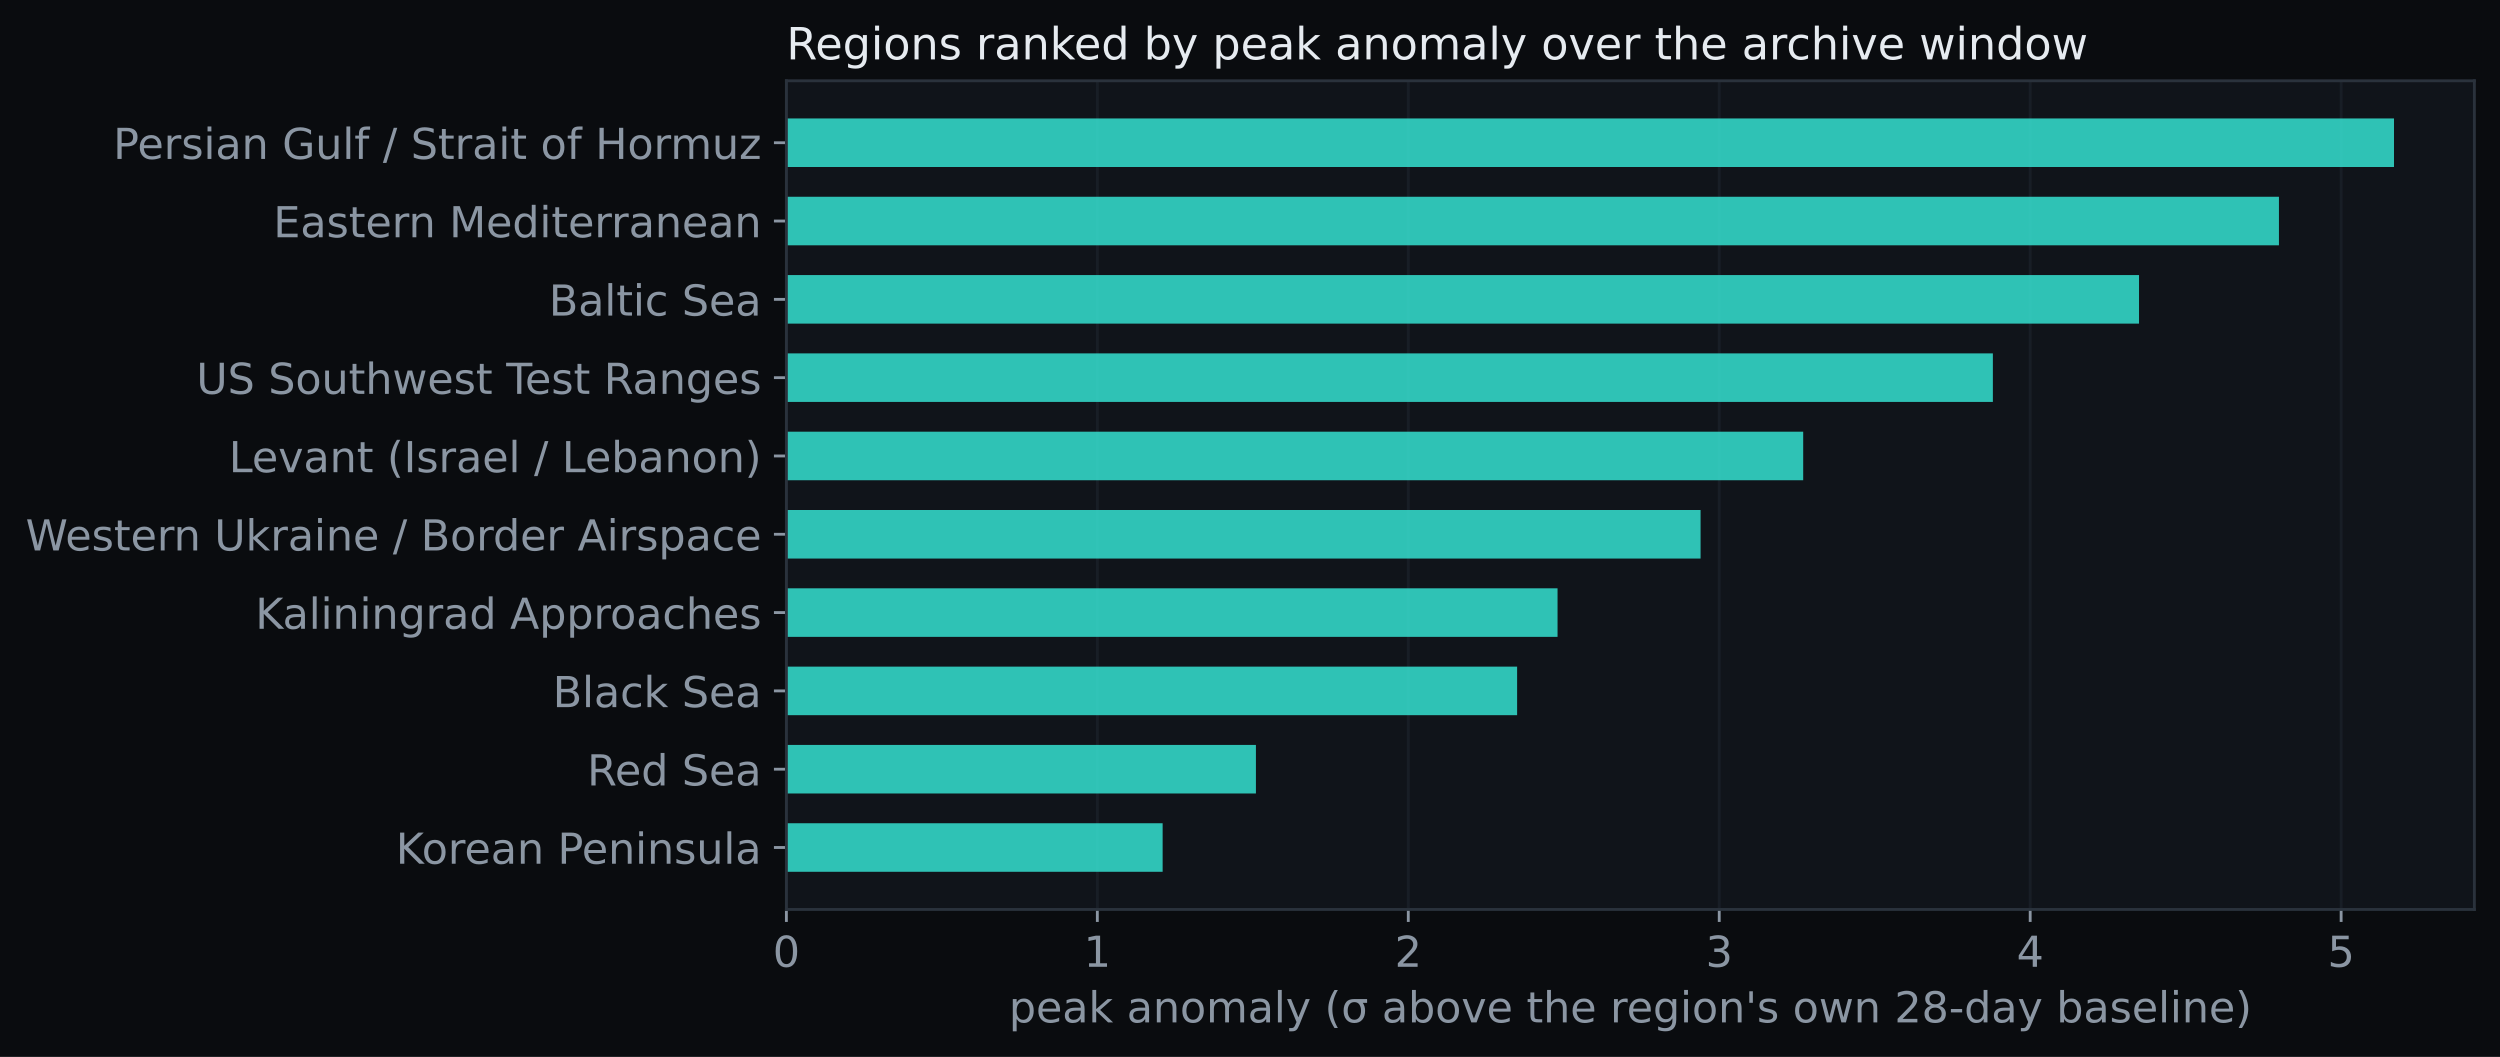
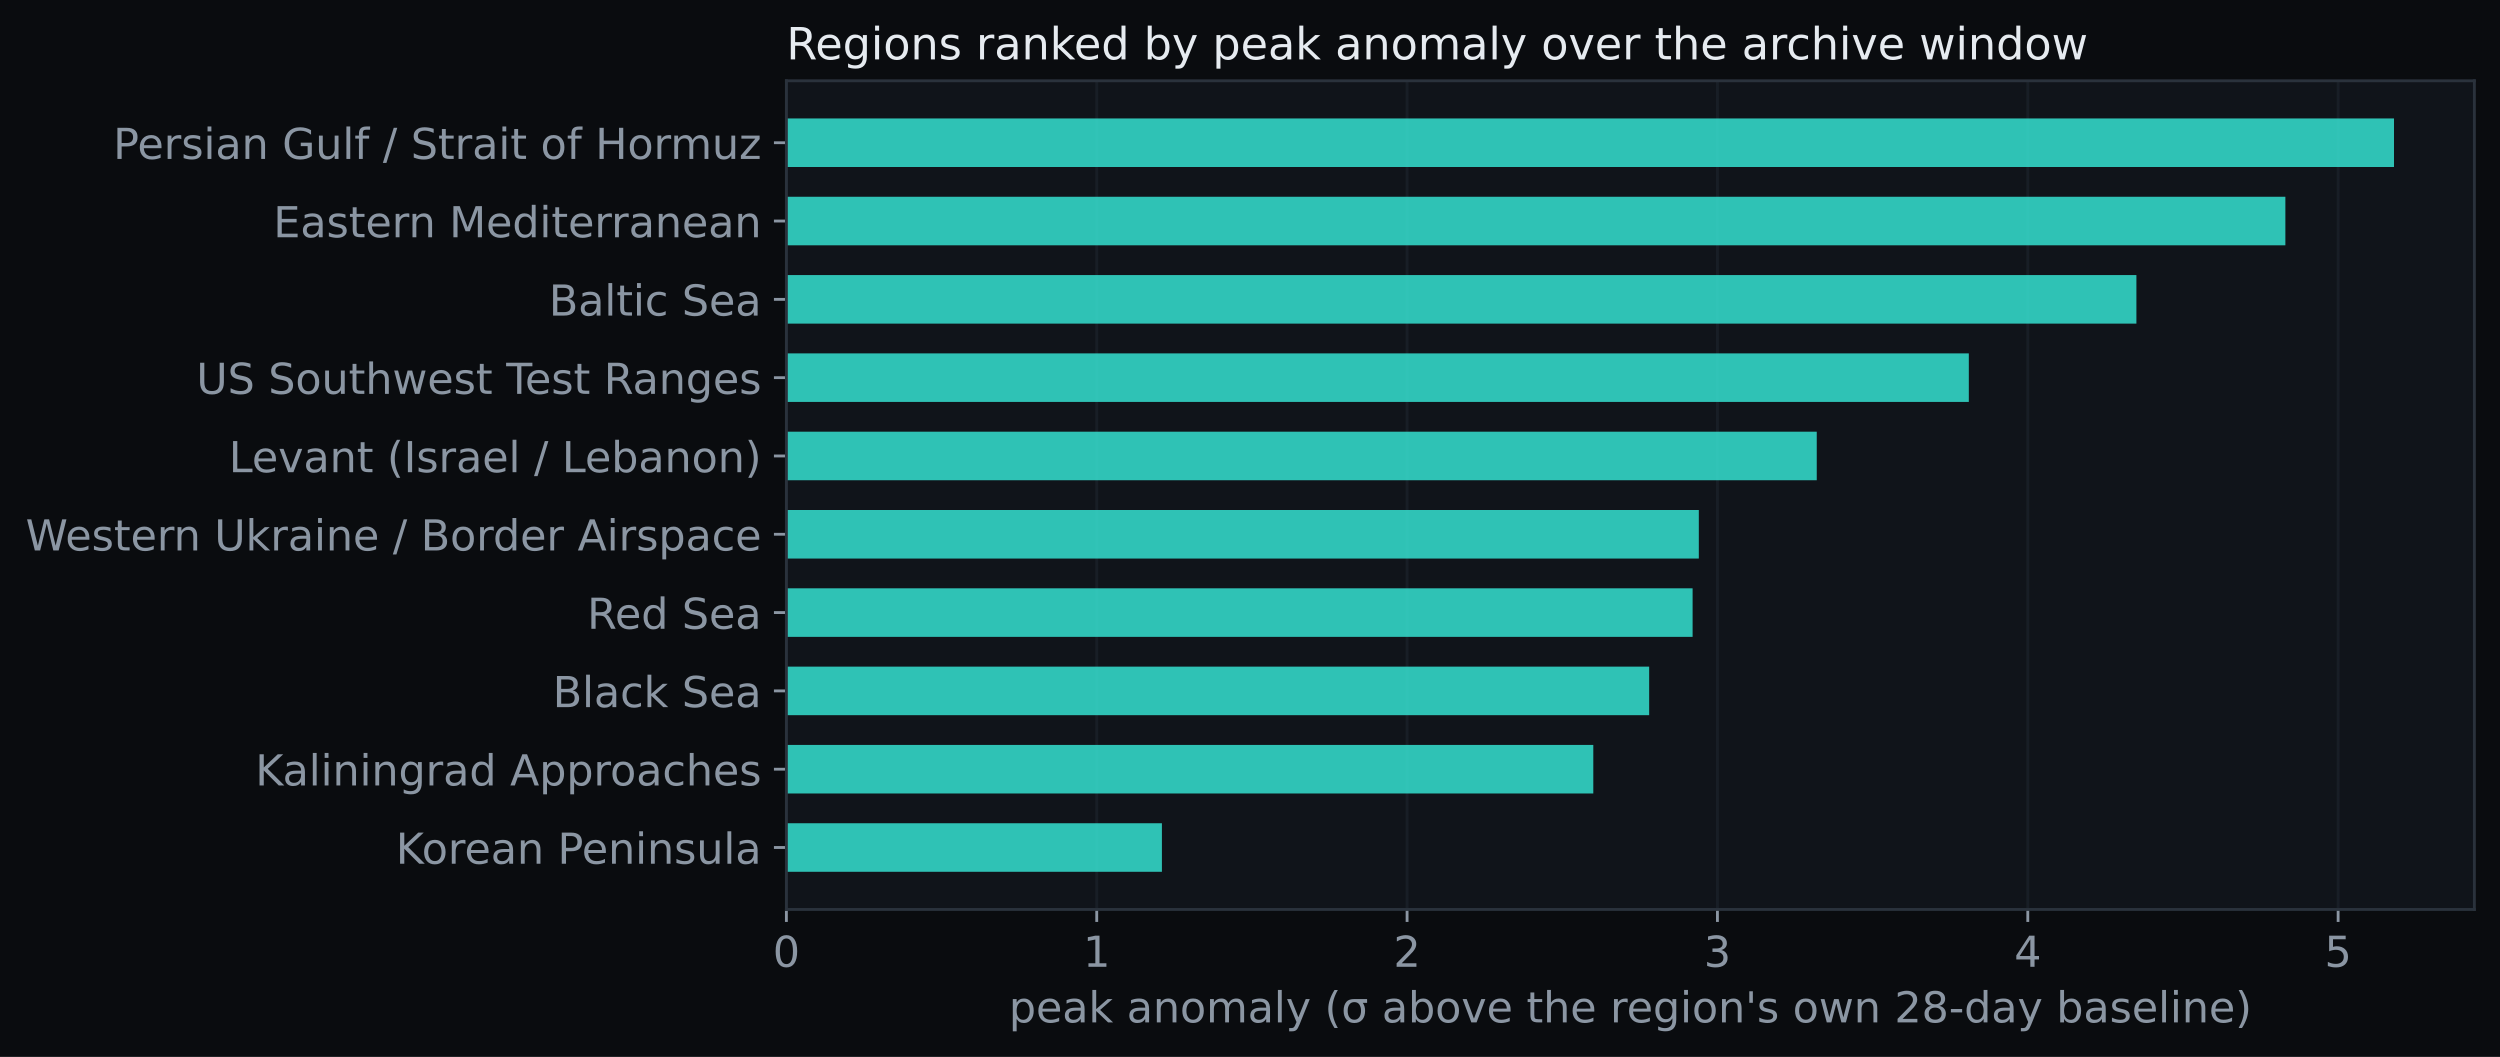
<svg xmlns="http://www.w3.org/2000/svg" xmlns:xlink="http://www.w3.org/1999/xlink" width="702.464pt" height="296.974pt" viewBox="0 0 702.464 296.974" version="1.1">
  <defs>
    <style type="text/css">*{stroke-linejoin: round; stroke-linecap: butt}</style>
  </defs>
  <g id="figure_1">
    <g id="patch_1">
      <path d="M 0 296.974  L 702.464 296.974  L 702.464 0  L 0 0  z " style="fill: #0a0c0f" />
    </g>
    <g id="axes_1">
      <g id="patch_2">
        <path d="M 220.964 255.546  L 695.264 255.546  L 695.264 22.698  L 220.964 22.698  z " style="fill: #10141a" />
      </g>
      <g id="matplotlib.axis_1">
        <g id="xtick_1">
          <g id="line2d_1">
-             <path d="M 220.964 255.546  L 220.964 22.698  " clip-path="url(#p54dd62f94b)" style="fill: none; stroke: #2a323c; stroke-opacity: 0.35; stroke-width: 0.8; stroke-linecap: square" />
+             <path d="M 220.964 255.546  L 220.964 22.698  " clip-path="url(#p4edfbb8c50)" style="fill: none; stroke: #2a323c; stroke-opacity: 0.35; stroke-width: 0.8; stroke-linecap: square" />
          </g>
          <g id="line2d_2">
            <defs>
-               <path id="m687daffcc8" d="M 0 0  L 0 3.5  " style="stroke: #8b96a3; stroke-width: 0.8" />
+               <path id="me87c4d148b" d="M 0 0  L 0 3.5  " style="stroke: #8b96a3; stroke-width: 0.8" />
            </defs>
            <g>
-               <use xlink:href="#m687daffcc8" x="220.964" y="255.546" style="fill: #8b96a3; stroke: #8b96a3; stroke-width: 0.8" />
+               <use xlink:href="#me87c4d148b" x="220.964" y="255.546" style="fill: #8b96a3; stroke: #8b96a3; stroke-width: 0.8" />
            </g>
          </g>
          <g id="text_1">
            <text style="font-size: 12px; font-family: 'DejaVu Sans'; text-anchor: middle; fill: #8b96a3" x="220.964" y="271.664" transform="rotate(-0 220.9638 271.6642)">0</text>
          </g>
        </g>
        <g id="xtick_2">
          <g id="line2d_3">
-             <path d="M 308.336 255.546  L 308.336 22.698  " clip-path="url(#p54dd62f94b)" style="fill: none; stroke: #2a323c; stroke-opacity: 0.35; stroke-width: 0.8; stroke-linecap: square" />
+             <path d="M 308.167 255.546  L 308.167 22.698  " clip-path="url(#p4edfbb8c50)" style="fill: none; stroke: #2a323c; stroke-opacity: 0.35; stroke-width: 0.8; stroke-linecap: square" />
          </g>
          <g id="line2d_4">
            <g>
-               <use xlink:href="#m687daffcc8" x="308.336" y="255.546" style="fill: #8b96a3; stroke: #8b96a3; stroke-width: 0.8" />
+               <use xlink:href="#me87c4d148b" x="308.167" y="255.546" style="fill: #8b96a3; stroke: #8b96a3; stroke-width: 0.8" />
            </g>
          </g>
          <g id="text_2">
-             <text style="font-size: 12px; font-family: 'DejaVu Sans'; text-anchor: middle; fill: #8b96a3" x="308.336" y="271.664" transform="rotate(-0 308.336 271.6642)">1</text>
+             <text style="font-size: 12px; font-family: 'DejaVu Sans'; text-anchor: middle; fill: #8b96a3" x="308.167" y="271.664" transform="rotate(-0 308.1673 271.6642)">1</text>
          </g>
        </g>
        <g id="xtick_3">
          <g id="line2d_5">
-             <path d="M 395.708 255.546  L 395.708 22.698  " clip-path="url(#p54dd62f94b)" style="fill: none; stroke: #2a323c; stroke-opacity: 0.35; stroke-width: 0.8; stroke-linecap: square" />
+             <path d="M 395.371 255.546  L 395.371 22.698  " clip-path="url(#p4edfbb8c50)" style="fill: none; stroke: #2a323c; stroke-opacity: 0.35; stroke-width: 0.8; stroke-linecap: square" />
          </g>
          <g id="line2d_6">
            <g>
-               <use xlink:href="#m687daffcc8" x="395.708" y="255.546" style="fill: #8b96a3; stroke: #8b96a3; stroke-width: 0.8" />
+               <use xlink:href="#me87c4d148b" x="395.371" y="255.546" style="fill: #8b96a3; stroke: #8b96a3; stroke-width: 0.8" />
            </g>
          </g>
          <g id="text_3">
-             <text style="font-size: 12px; font-family: 'DejaVu Sans'; text-anchor: middle; fill: #8b96a3" x="395.708" y="271.664" transform="rotate(-0 395.7082 271.6642)">2</text>
+             <text style="font-size: 12px; font-family: 'DejaVu Sans'; text-anchor: middle; fill: #8b96a3" x="395.371" y="271.664" transform="rotate(-0 395.3708 271.6642)">2</text>
          </g>
        </g>
        <g id="xtick_4">
          <g id="line2d_7">
-             <path d="M 483.08 255.546  L 483.08 22.698  " clip-path="url(#p54dd62f94b)" style="fill: none; stroke: #2a323c; stroke-opacity: 0.35; stroke-width: 0.8; stroke-linecap: square" />
+             <path d="M 482.574 255.546  L 482.574 22.698  " clip-path="url(#p4edfbb8c50)" style="fill: none; stroke: #2a323c; stroke-opacity: 0.35; stroke-width: 0.8; stroke-linecap: square" />
          </g>
          <g id="line2d_8">
            <g>
-               <use xlink:href="#m687daffcc8" x="483.08" y="255.546" style="fill: #8b96a3; stroke: #8b96a3; stroke-width: 0.8" />
+               <use xlink:href="#me87c4d148b" x="482.574" y="255.546" style="fill: #8b96a3; stroke: #8b96a3; stroke-width: 0.8" />
            </g>
          </g>
          <g id="text_4">
-             <text style="font-size: 12px; font-family: 'DejaVu Sans'; text-anchor: middle; fill: #8b96a3" x="483.08" y="271.664" transform="rotate(-0 483.0804 271.6642)">3</text>
+             <text style="font-size: 12px; font-family: 'DejaVu Sans'; text-anchor: middle; fill: #8b96a3" x="482.574" y="271.664" transform="rotate(-0 482.5743 271.6642)">3</text>
          </g>
        </g>
        <g id="xtick_5">
          <g id="line2d_9">
-             <path d="M 570.453 255.546  L 570.453 22.698  " clip-path="url(#p54dd62f94b)" style="fill: none; stroke: #2a323c; stroke-opacity: 0.35; stroke-width: 0.8; stroke-linecap: square" />
+             <path d="M 569.778 255.546  L 569.778 22.698  " clip-path="url(#p4edfbb8c50)" style="fill: none; stroke: #2a323c; stroke-opacity: 0.35; stroke-width: 0.8; stroke-linecap: square" />
          </g>
          <g id="line2d_10">
            <g>
-               <use xlink:href="#m687daffcc8" x="570.453" y="255.546" style="fill: #8b96a3; stroke: #8b96a3; stroke-width: 0.8" />
+               <use xlink:href="#me87c4d148b" x="569.778" y="255.546" style="fill: #8b96a3; stroke: #8b96a3; stroke-width: 0.8" />
            </g>
          </g>
          <g id="text_5">
-             <text style="font-size: 12px; font-family: 'DejaVu Sans'; text-anchor: middle; fill: #8b96a3" x="570.453" y="271.664" transform="rotate(-0 570.4526 271.6642)">4</text>
+             <text style="font-size: 12px; font-family: 'DejaVu Sans'; text-anchor: middle; fill: #8b96a3" x="569.778" y="271.664" transform="rotate(-0 569.7779 271.6642)">4</text>
          </g>
        </g>
        <g id="xtick_6">
          <g id="line2d_11">
-             <path d="M 657.825 255.546  L 657.825 22.698  " clip-path="url(#p54dd62f94b)" style="fill: none; stroke: #2a323c; stroke-opacity: 0.35; stroke-width: 0.8; stroke-linecap: square" />
+             <path d="M 656.981 255.546  L 656.981 22.698  " clip-path="url(#p4edfbb8c50)" style="fill: none; stroke: #2a323c; stroke-opacity: 0.35; stroke-width: 0.8; stroke-linecap: square" />
          </g>
          <g id="line2d_12">
            <g>
-               <use xlink:href="#m687daffcc8" x="657.825" y="255.546" style="fill: #8b96a3; stroke: #8b96a3; stroke-width: 0.8" />
+               <use xlink:href="#me87c4d148b" x="656.981" y="255.546" style="fill: #8b96a3; stroke: #8b96a3; stroke-width: 0.8" />
            </g>
          </g>
          <g id="text_6">
-             <text style="font-size: 12px; font-family: 'DejaVu Sans'; text-anchor: middle; fill: #8b96a3" x="657.825" y="271.664" transform="rotate(-0 657.8248 271.6642)">5</text>
+             <text style="font-size: 12px; font-family: 'DejaVu Sans'; text-anchor: middle; fill: #8b96a3" x="656.981" y="271.664" transform="rotate(-0 656.9814 271.6642)">5</text>
          </g>
        </g>
        <g id="text_7">
          <text style="font-size: 12px; font-family: 'DejaVu Sans'; text-anchor: middle; fill: #8b96a3" x="458.114" y="287.278" transform="rotate(-0 458.1137 287.2779)">peak anomaly (σ above the region's own 28-day baseline)</text>
        </g>
      </g>
      <g id="matplotlib.axis_2">
        <g id="ytick_1">
          <g id="line2d_13">
-             <path d="M 220.964 238.141  L 695.264 238.141  " clip-path="url(#p54dd62f94b)" style="fill: none; stroke: #2a323c; stroke-opacity: 0; stroke-width: 0.8; stroke-linecap: square" />
+             <path d="M 220.964 238.141  L 695.264 238.141  " clip-path="url(#p4edfbb8c50)" style="fill: none; stroke: #2a323c; stroke-opacity: 0; stroke-width: 0.8; stroke-linecap: square" />
          </g>
          <g id="line2d_14">
            <defs>
-               <path id="mb19d4b06ca" d="M 0 0  L -3.5 0  " style="stroke: #8b96a3; stroke-width: 0.8" />
+               <path id="m186c1a3183" d="M 0 0  L -3.5 0  " style="stroke: #8b96a3; stroke-width: 0.8" />
            </defs>
            <g>
-               <use xlink:href="#mb19d4b06ca" x="220.964" y="238.141" style="fill: #8b96a3; stroke: #8b96a3; stroke-width: 0.8" />
+               <use xlink:href="#m186c1a3183" x="220.964" y="238.141" style="fill: #8b96a3; stroke: #8b96a3; stroke-width: 0.8" />
            </g>
          </g>
          <g id="text_8">
            <text style="font-size: 12px; font-family: 'DejaVu Sans'; text-anchor: end; fill: #8b96a3" x="213.964" y="242.7" transform="rotate(-0 213.9638 242.6998)">Korean Peninsula</text>
          </g>
        </g>
        <g id="ytick_2">
          <g id="line2d_15">
-             <path d="M 220.964 216.137  L 695.264 216.137  " clip-path="url(#p54dd62f94b)" style="fill: none; stroke: #2a323c; stroke-opacity: 0; stroke-width: 0.8; stroke-linecap: square" />
+             <path d="M 220.964 216.137  L 695.264 216.137  " clip-path="url(#p4edfbb8c50)" style="fill: none; stroke: #2a323c; stroke-opacity: 0; stroke-width: 0.8; stroke-linecap: square" />
          </g>
          <g id="line2d_16">
            <g>
-               <use xlink:href="#mb19d4b06ca" x="220.964" y="216.137" style="fill: #8b96a3; stroke: #8b96a3; stroke-width: 0.8" />
+               <use xlink:href="#m186c1a3183" x="220.964" y="216.137" style="fill: #8b96a3; stroke: #8b96a3; stroke-width: 0.8" />
            </g>
          </g>
          <g id="text_9">
-             <text style="font-size: 12px; font-family: 'DejaVu Sans'; text-anchor: end; fill: #8b96a3" x="213.964" y="220.696" transform="rotate(-0 213.9638 220.6957)">Red Sea</text>
+             <text style="font-size: 12px; font-family: 'DejaVu Sans'; text-anchor: end; fill: #8b96a3" x="213.964" y="220.696" transform="rotate(-0 213.9638 220.6957)">Kaliningrad Approaches</text>
          </g>
        </g>
        <g id="ytick_3">
          <g id="line2d_17">
-             <path d="M 220.964 194.132  L 695.264 194.132  " clip-path="url(#p54dd62f94b)" style="fill: none; stroke: #2a323c; stroke-opacity: 0; stroke-width: 0.8; stroke-linecap: square" />
+             <path d="M 220.964 194.132  L 695.264 194.132  " clip-path="url(#p4edfbb8c50)" style="fill: none; stroke: #2a323c; stroke-opacity: 0; stroke-width: 0.8; stroke-linecap: square" />
          </g>
          <g id="line2d_18">
            <g>
-               <use xlink:href="#mb19d4b06ca" x="220.964" y="194.132" style="fill: #8b96a3; stroke: #8b96a3; stroke-width: 0.8" />
+               <use xlink:href="#m186c1a3183" x="220.964" y="194.132" style="fill: #8b96a3; stroke: #8b96a3; stroke-width: 0.8" />
            </g>
          </g>
          <g id="text_10">
            <text style="font-size: 12px; font-family: 'DejaVu Sans'; text-anchor: end; fill: #8b96a3" x="213.964" y="198.692" transform="rotate(-0 213.9638 198.6915)">Black Sea</text>
          </g>
        </g>
        <g id="ytick_4">
          <g id="line2d_19">
-             <path d="M 220.964 172.128  L 695.264 172.128  " clip-path="url(#p54dd62f94b)" style="fill: none; stroke: #2a323c; stroke-opacity: 0; stroke-width: 0.8; stroke-linecap: square" />
+             <path d="M 220.964 172.128  L 695.264 172.128  " clip-path="url(#p4edfbb8c50)" style="fill: none; stroke: #2a323c; stroke-opacity: 0; stroke-width: 0.8; stroke-linecap: square" />
          </g>
          <g id="line2d_20">
            <g>
-               <use xlink:href="#mb19d4b06ca" x="220.964" y="172.128" style="fill: #8b96a3; stroke: #8b96a3; stroke-width: 0.8" />
+               <use xlink:href="#m186c1a3183" x="220.964" y="172.128" style="fill: #8b96a3; stroke: #8b96a3; stroke-width: 0.8" />
            </g>
          </g>
          <g id="text_11">
-             <text style="font-size: 12px; font-family: 'DejaVu Sans'; text-anchor: end; fill: #8b96a3" x="213.964" y="176.687" transform="rotate(-0 213.9638 176.6873)">Kaliningrad Approaches</text>
+             <text style="font-size: 12px; font-family: 'DejaVu Sans'; text-anchor: end; fill: #8b96a3" x="213.964" y="176.687" transform="rotate(-0 213.9638 176.6873)">Red Sea</text>
          </g>
        </g>
        <g id="ytick_5">
          <g id="line2d_21">
-             <path d="M 220.964 150.124  L 695.264 150.124  " clip-path="url(#p54dd62f94b)" style="fill: none; stroke: #2a323c; stroke-opacity: 0; stroke-width: 0.8; stroke-linecap: square" />
+             <path d="M 220.964 150.124  L 695.264 150.124  " clip-path="url(#p4edfbb8c50)" style="fill: none; stroke: #2a323c; stroke-opacity: 0; stroke-width: 0.8; stroke-linecap: square" />
          </g>
          <g id="line2d_22">
            <g>
-               <use xlink:href="#mb19d4b06ca" x="220.964" y="150.124" style="fill: #8b96a3; stroke: #8b96a3; stroke-width: 0.8" />
+               <use xlink:href="#m186c1a3183" x="220.964" y="150.124" style="fill: #8b96a3; stroke: #8b96a3; stroke-width: 0.8" />
            </g>
          </g>
          <g id="text_12">
            <text style="font-size: 12px; font-family: 'DejaVu Sans'; text-anchor: end; fill: #8b96a3" x="213.964" y="154.683" transform="rotate(-0 213.9638 154.6832)">Western Ukraine / Border Airspace</text>
          </g>
        </g>
        <g id="ytick_6">
          <g id="line2d_23">
-             <path d="M 220.964 128.12  L 695.264 128.12  " clip-path="url(#p54dd62f94b)" style="fill: none; stroke: #2a323c; stroke-opacity: 0; stroke-width: 0.8; stroke-linecap: square" />
+             <path d="M 220.964 128.12  L 695.264 128.12  " clip-path="url(#p4edfbb8c50)" style="fill: none; stroke: #2a323c; stroke-opacity: 0; stroke-width: 0.8; stroke-linecap: square" />
          </g>
          <g id="line2d_24">
            <g>
-               <use xlink:href="#mb19d4b06ca" x="220.964" y="128.12" style="fill: #8b96a3; stroke: #8b96a3; stroke-width: 0.8" />
+               <use xlink:href="#m186c1a3183" x="220.964" y="128.12" style="fill: #8b96a3; stroke: #8b96a3; stroke-width: 0.8" />
            </g>
          </g>
          <g id="text_13">
            <text style="font-size: 12px; font-family: 'DejaVu Sans'; text-anchor: end; fill: #8b96a3" x="213.964" y="132.679" transform="rotate(-0 213.9638 132.679)">Levant (Israel / Lebanon)</text>
          </g>
        </g>
        <g id="ytick_7">
          <g id="line2d_25">
-             <path d="M 220.964 106.116  L 695.264 106.116  " clip-path="url(#p54dd62f94b)" style="fill: none; stroke: #2a323c; stroke-opacity: 0; stroke-width: 0.8; stroke-linecap: square" />
+             <path d="M 220.964 106.116  L 695.264 106.116  " clip-path="url(#p4edfbb8c50)" style="fill: none; stroke: #2a323c; stroke-opacity: 0; stroke-width: 0.8; stroke-linecap: square" />
          </g>
          <g id="line2d_26">
            <g>
-               <use xlink:href="#mb19d4b06ca" x="220.964" y="106.116" style="fill: #8b96a3; stroke: #8b96a3; stroke-width: 0.8" />
+               <use xlink:href="#m186c1a3183" x="220.964" y="106.116" style="fill: #8b96a3; stroke: #8b96a3; stroke-width: 0.8" />
            </g>
          </g>
          <g id="text_14">
            <text style="font-size: 12px; font-family: 'DejaVu Sans'; text-anchor: end; fill: #8b96a3" x="213.964" y="110.675" transform="rotate(-0 213.9638 110.6749)">US Southwest Test Ranges</text>
          </g>
        </g>
        <g id="ytick_8">
          <g id="line2d_27">
-             <path d="M 220.964 84.112  L 695.264 84.112  " clip-path="url(#p54dd62f94b)" style="fill: none; stroke: #2a323c; stroke-opacity: 0; stroke-width: 0.8; stroke-linecap: square" />
+             <path d="M 220.964 84.112  L 695.264 84.112  " clip-path="url(#p4edfbb8c50)" style="fill: none; stroke: #2a323c; stroke-opacity: 0; stroke-width: 0.8; stroke-linecap: square" />
          </g>
          <g id="line2d_28">
            <g>
-               <use xlink:href="#mb19d4b06ca" x="220.964" y="84.112" style="fill: #8b96a3; stroke: #8b96a3; stroke-width: 0.8" />
+               <use xlink:href="#m186c1a3183" x="220.964" y="84.112" style="fill: #8b96a3; stroke: #8b96a3; stroke-width: 0.8" />
            </g>
          </g>
          <g id="text_15">
            <text style="font-size: 12px; font-family: 'DejaVu Sans'; text-anchor: end; fill: #8b96a3" x="213.964" y="88.671" transform="rotate(-0 213.9638 88.67071)">Baltic Sea</text>
          </g>
        </g>
        <g id="ytick_9">
          <g id="line2d_29">
-             <path d="M 220.964 62.107  L 695.264 62.107  " clip-path="url(#p54dd62f94b)" style="fill: none; stroke: #2a323c; stroke-opacity: 0; stroke-width: 0.8; stroke-linecap: square" />
+             <path d="M 220.964 62.107  L 695.264 62.107  " clip-path="url(#p4edfbb8c50)" style="fill: none; stroke: #2a323c; stroke-opacity: 0; stroke-width: 0.8; stroke-linecap: square" />
          </g>
          <g id="line2d_30">
            <g>
-               <use xlink:href="#mb19d4b06ca" x="220.964" y="62.107" style="fill: #8b96a3; stroke: #8b96a3; stroke-width: 0.8" />
+               <use xlink:href="#m186c1a3183" x="220.964" y="62.107" style="fill: #8b96a3; stroke: #8b96a3; stroke-width: 0.8" />
            </g>
          </g>
          <g id="text_16">
            <text style="font-size: 12px; font-family: 'DejaVu Sans'; text-anchor: end; fill: #8b96a3" x="213.964" y="66.667" transform="rotate(-0 213.9638 66.66656)">Eastern Mediterranean</text>
          </g>
        </g>
        <g id="ytick_10">
          <g id="line2d_31">
-             <path d="M 220.964 40.103  L 695.264 40.103  " clip-path="url(#p54dd62f94b)" style="fill: none; stroke: #2a323c; stroke-opacity: 0; stroke-width: 0.8; stroke-linecap: square" />
+             <path d="M 220.964 40.103  L 695.264 40.103  " clip-path="url(#p4edfbb8c50)" style="fill: none; stroke: #2a323c; stroke-opacity: 0; stroke-width: 0.8; stroke-linecap: square" />
          </g>
          <g id="line2d_32">
            <g>
-               <use xlink:href="#mb19d4b06ca" x="220.964" y="40.103" style="fill: #8b96a3; stroke: #8b96a3; stroke-width: 0.8" />
+               <use xlink:href="#m186c1a3183" x="220.964" y="40.103" style="fill: #8b96a3; stroke: #8b96a3; stroke-width: 0.8" />
            </g>
          </g>
          <g id="text_17">
            <text style="font-size: 12px; font-family: 'DejaVu Sans'; text-anchor: end; fill: #8b96a3" x="213.964" y="44.662" transform="rotate(-0 213.9638 44.6624)">Persian Gulf / Strait of Hormuz</text>
          </g>
        </g>
      </g>
      <g id="patch_3">
-         <path d="M 220.964 244.962  L 326.684 244.962  L 326.684 231.319  L 220.964 231.319  z " clip-path="url(#p54dd62f94b)" style="fill: #35e0d0; opacity: 0.85" />
+         <path d="M 220.964 244.962  L 326.48 244.962  L 326.48 231.319  L 220.964 231.319  z " clip-path="url(#p4edfbb8c50)" style="fill: #35e0d0; opacity: 0.85" />
      </g>
      <g id="patch_4">
-         <path d="M 220.964 222.958  L 352.896 222.958  L 352.896 209.315  L 220.964 209.315  z " clip-path="url(#p54dd62f94b)" style="fill: #35e0d0; opacity: 0.85" />
+         <path d="M 220.964 222.958  L 447.693 222.958  L 447.693 209.315  L 220.964 209.315  z " clip-path="url(#p4edfbb8c50)" style="fill: #35e0d0; opacity: 0.85" />
      </g>
      <g id="patch_5">
-         <path d="M 220.964 200.954  L 426.288 200.954  L 426.288 187.311  L 220.964 187.311  z " clip-path="url(#p54dd62f94b)" style="fill: #35e0d0; opacity: 0.85" />
+         <path d="M 220.964 200.954  L 463.39 200.954  L 463.39 187.311  L 220.964 187.311  z " clip-path="url(#p4edfbb8c50)" style="fill: #35e0d0; opacity: 0.85" />
      </g>
      <g id="patch_6">
-         <path d="M 220.964 178.95  L 437.647 178.95  L 437.647 165.307  L 220.964 165.307  z " clip-path="url(#p54dd62f94b)" style="fill: #35e0d0; opacity: 0.85" />
+         <path d="M 220.964 178.95  L 475.598 178.95  L 475.598 165.307  L 220.964 165.307  z " clip-path="url(#p4edfbb8c50)" style="fill: #35e0d0; opacity: 0.85" />
      </g>
      <g id="patch_7">
-         <path d="M 220.964 156.945  L 477.838 156.945  L 477.838 143.303  L 220.964 143.303  z " clip-path="url(#p54dd62f94b)" style="fill: #35e0d0; opacity: 0.85" />
+         <path d="M 220.964 156.945  L 477.342 156.945  L 477.342 143.303  L 220.964 143.303  z " clip-path="url(#p4edfbb8c50)" style="fill: #35e0d0; opacity: 0.85" />
      </g>
      <g id="patch_8">
-         <path d="M 220.964 134.941  L 506.671 134.941  L 506.671 121.299  L 220.964 121.299  z " clip-path="url(#p54dd62f94b)" style="fill: #35e0d0; opacity: 0.85" />
+         <path d="M 220.964 134.941  L 510.479 134.941  L 510.479 121.299  L 220.964 121.299  z " clip-path="url(#p4edfbb8c50)" style="fill: #35e0d0; opacity: 0.85" />
      </g>
      <g id="patch_9">
-         <path d="M 220.964 112.937  L 559.968 112.937  L 559.968 99.295  L 220.964 99.295  z " clip-path="url(#p54dd62f94b)" style="fill: #35e0d0; opacity: 0.85" />
+         <path d="M 220.964 112.937  L 553.209 112.937  L 553.209 99.295  L 220.964 99.295  z " clip-path="url(#p4edfbb8c50)" style="fill: #35e0d0; opacity: 0.85" />
      </g>
      <g id="patch_10">
-         <path d="M 220.964 90.933  L 601.033 90.933  L 601.033 77.29  L 220.964 77.29  z " clip-path="url(#p54dd62f94b)" style="fill: #35e0d0; opacity: 0.85" />
+         <path d="M 220.964 90.933  L 600.299 90.933  L 600.299 77.29  L 220.964 77.29  z " clip-path="url(#p4edfbb8c50)" style="fill: #35e0d0; opacity: 0.85" />
      </g>
      <g id="patch_11">
-         <path d="M 220.964 68.929  L 640.35 68.929  L 640.35 55.286  L 220.964 55.286  z " clip-path="url(#p54dd62f94b)" style="fill: #35e0d0; opacity: 0.85" />
+         <path d="M 220.964 68.929  L 642.157 68.929  L 642.157 55.286  L 220.964 55.286  z " clip-path="url(#p4edfbb8c50)" style="fill: #35e0d0; opacity: 0.85" />
      </g>
      <g id="patch_12">
-         <path d="M 220.964 46.925  L 672.678 46.925  L 672.678 33.282  L 220.964 33.282  z " clip-path="url(#p54dd62f94b)" style="fill: #35e0d0; opacity: 0.85" />
+         <path d="M 220.964 46.925  L 672.678 46.925  L 672.678 33.282  L 220.964 33.282  z " clip-path="url(#p4edfbb8c50)" style="fill: #35e0d0; opacity: 0.85" />
      </g>
      <g id="patch_13">
        <path d="M 220.964 255.546  L 220.964 22.698  " style="fill: none; stroke: #2a323c; stroke-width: 0.8; stroke-linejoin: miter; stroke-linecap: square" />
      </g>
      <g id="patch_14">
        <path d="M 695.264 255.546  L 695.264 22.698  " style="fill: none; stroke: #2a323c; stroke-width: 0.8; stroke-linejoin: miter; stroke-linecap: square" />
      </g>
      <g id="patch_15">
        <path d="M 220.964 255.546  L 695.264 255.546  " style="fill: none; stroke: #2a323c; stroke-width: 0.8; stroke-linejoin: miter; stroke-linecap: square" />
      </g>
      <g id="patch_16">
        <path d="M 220.964 22.698  L 695.264 22.698  " style="fill: none; stroke: #2a323c; stroke-width: 0.8; stroke-linejoin: miter; stroke-linecap: square" />
      </g>
      <g id="text_18">
        <text style="font-size: 12.5px; font-family: 'DejaVu Sans'; text-anchor: start; fill: #e6ebf0" x="220.964" y="16.698" transform="rotate(-0 220.9638 16.69805)">Regions ranked by peak anomaly over the archive window</text>
      </g>
    </g>
  </g>
  <defs>
-     <clipPath id="p54dd62f94b">
+     <clipPath id="p4edfbb8c50">
      <rect x="220.964" y="22.698" width="474.3" height="232.848" />
    </clipPath>
  </defs>
</svg>
